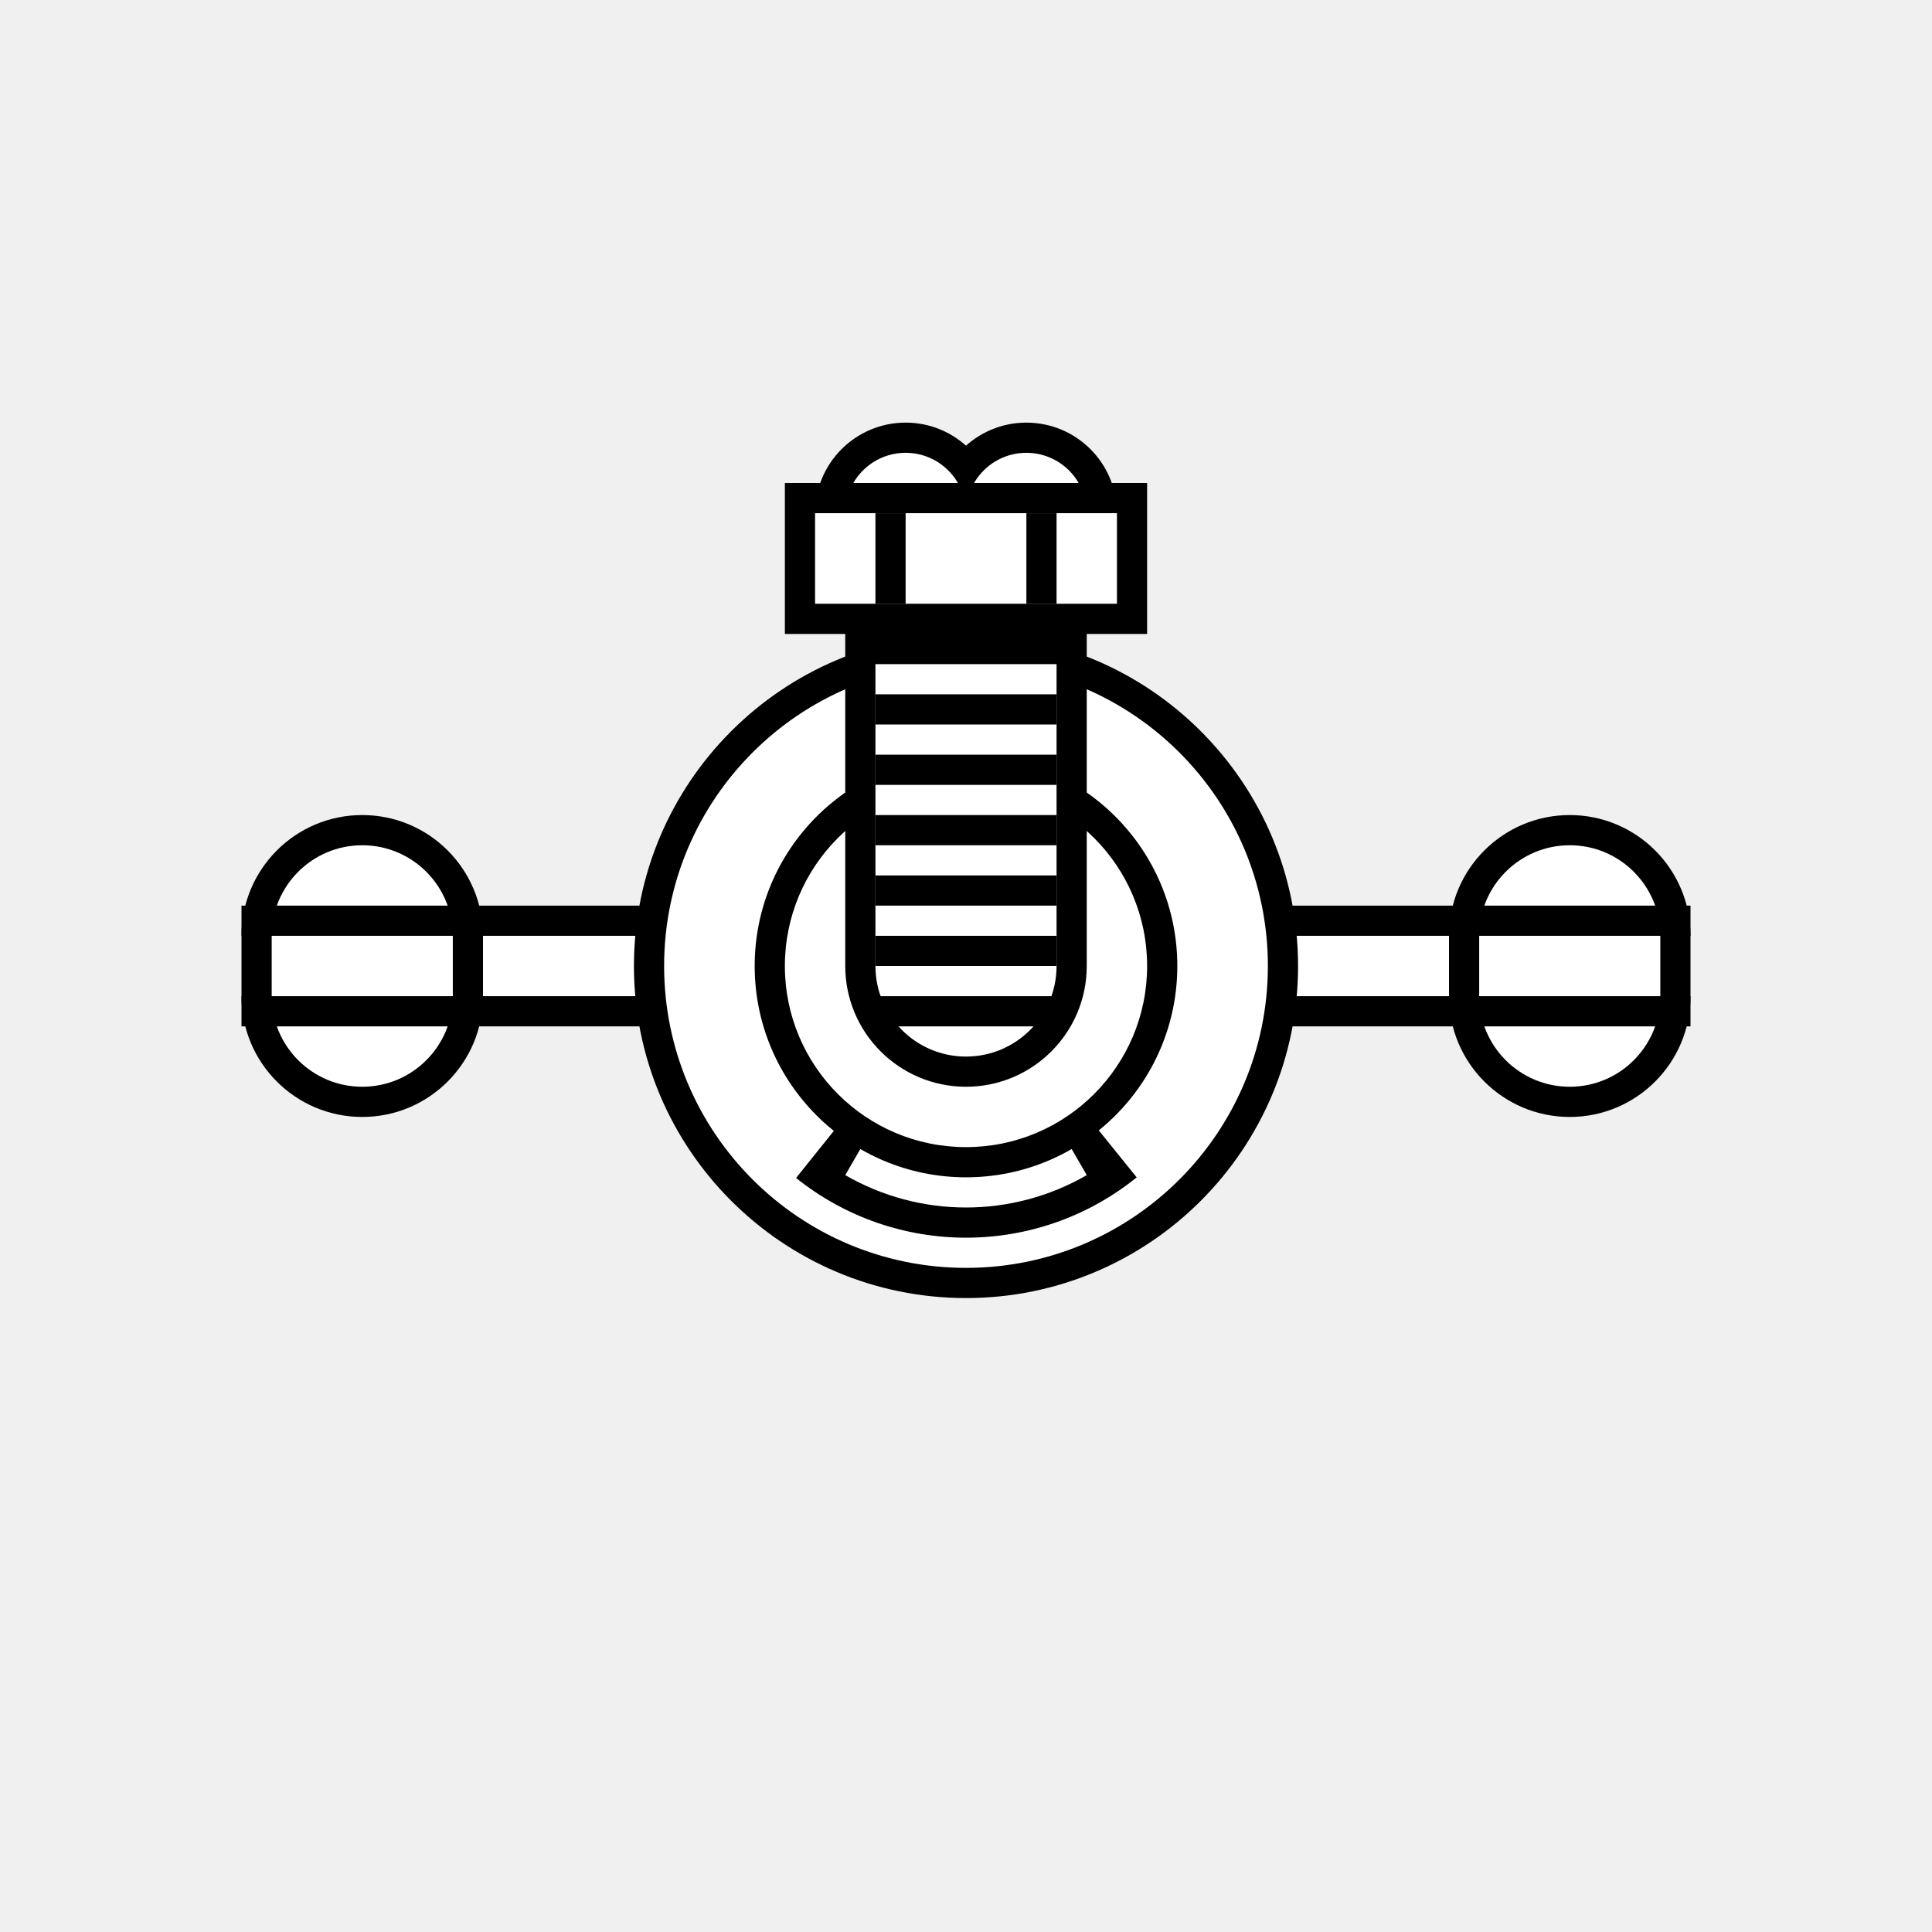
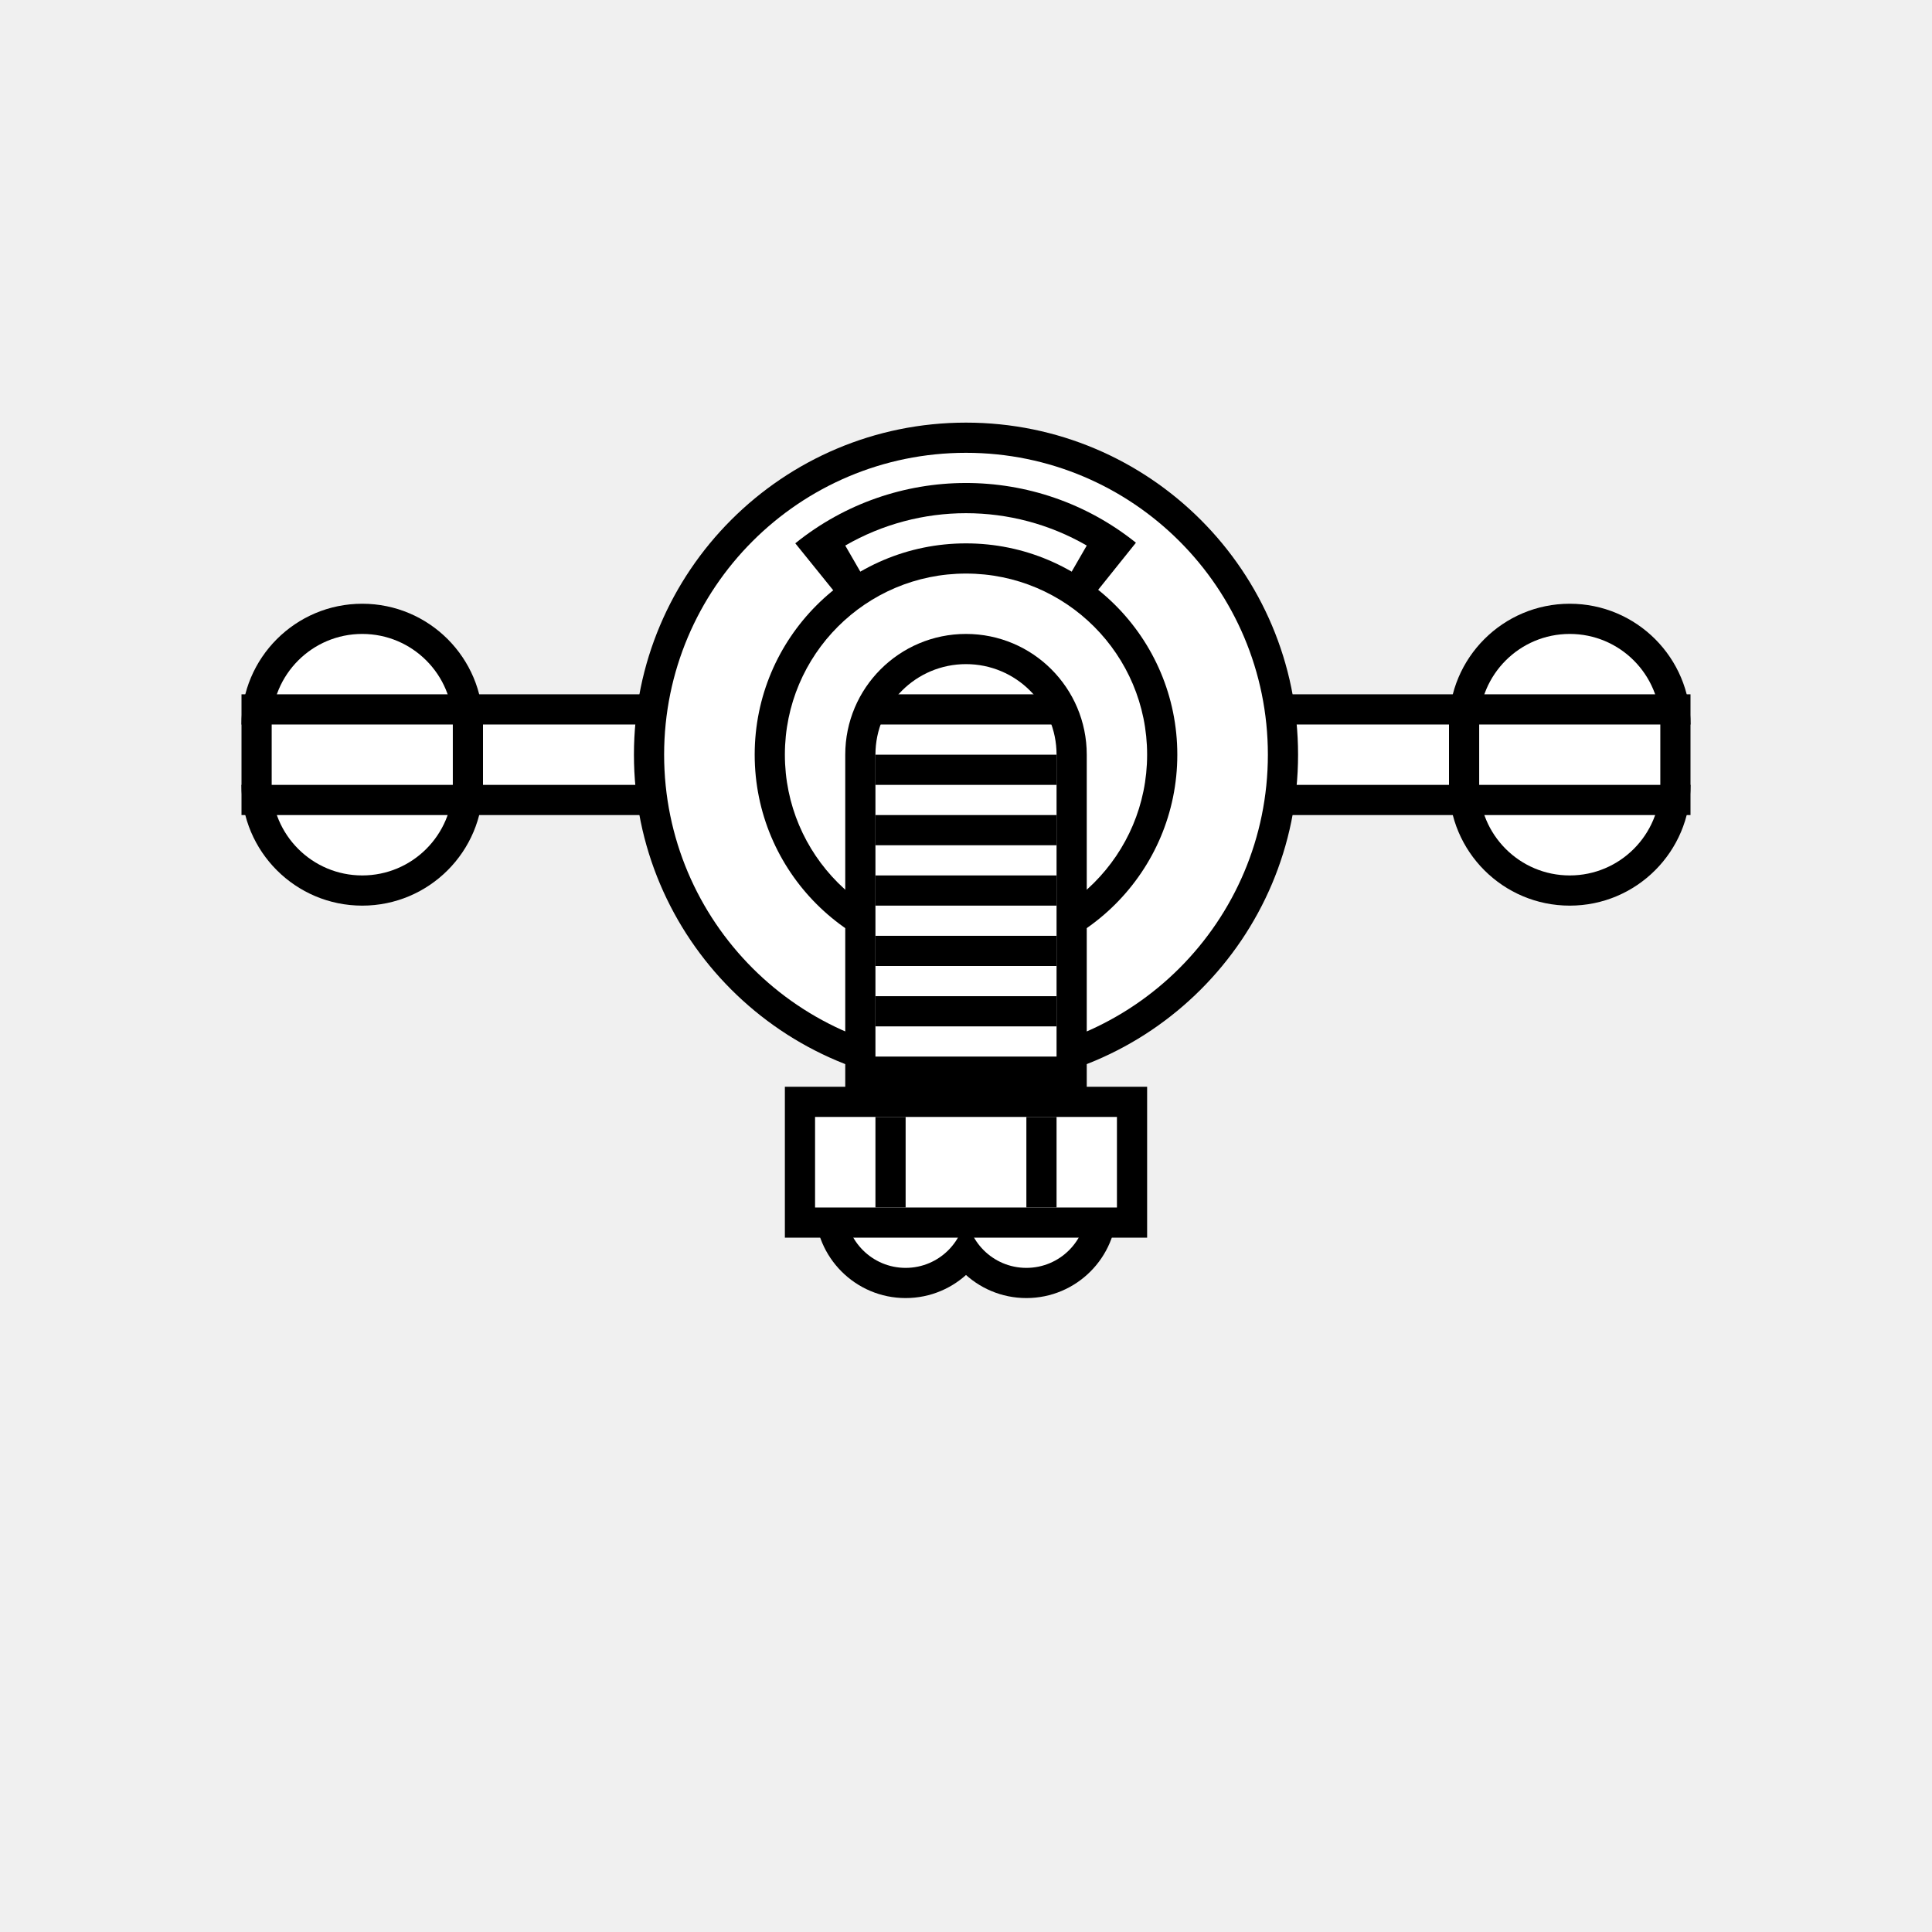
<svg xmlns="http://www.w3.org/2000/svg" id="svg2" version="1.1" width="64" height="64">
  <defs id="defs6" />
-   <path style="fill:#000000;fill-opacity:1;stroke:none" id="path3914" d="m 38,11 a 3,3 0 1 1 -6,0 3,3 0 1 1 6,0 z" transform="translate(-1,6)" />
-   <path transform="translate(-5,6)" d="m 38,11 a 3,3 0 1 1 -6,0 3,3 0 1 1 6,0 z" id="path3916" style="fill:#000000;fill-opacity:1;stroke:none" />
-   <rect style="fill:#000000;fill-opacity:1;stroke:none" id="rect3824" width="32" height="4" x="16" y="30" />
-   <rect y="31" x="16" height="2" width="32" id="rect3826" style="fill:#ffffff;fill-opacity:1;stroke:none" />
-   <g id="g3761">
-     <path transform="translate(-1,-3)" d="m 44,35 a 11,11 0 1 1 -22,0 11,11 0 1 1 22,0 z" id="path2989" style="fill:#000000;fill-opacity:1;stroke:none" />
-     <path style="fill:#ffffff;fill-opacity:1;stroke:none" id="path2991" d="m 43,35 a 10,10 0 1 1 -20,0 10,10 0 1 1 20,0 z" transform="translate(-1,-3)" />
+   <path style="fill:#000000;fill-opacity:1;stroke:none" id="path3775" d="M 0,0 A 0,0 0 1 1 0,0 0,0 0 1 1 0,0 z" />
+   <g id="g3023" transform="matrix(-1,0,0,-1,64,57)">
+     <path transform="translate(-1,6)" d="m 38,11 c 0,1.657 -1.343,3 -3,3 -1.657,0 -3,-1.343 -3,-3 0,-1.657 1.343,-3 3,-3 1.657,0 3,1.343 3,3 z" id="path3914" style="fill:#000000;fill-opacity:1;stroke:none" />
+     <path style="fill:#000000;fill-opacity:1;stroke:none" id="path3916" d="m 38,11 c 0,1.657 -1.343,3 -3,3 -1.657,0 -3,-1.343 -3,-3 0,-1.657 1.343,-3 3,-3 1.657,0 3,1.343 3,3 z" transform="translate(-5,6)" />
+     <rect y="30" x="16" height="4" width="32" id="rect3824" style="fill:#000000;fill-opacity:1;stroke:none" />
+     <rect style="fill:#ffffff;fill-opacity:1;stroke:none" id="rect3826" width="32" height="2" x="16" y="31" />
+     <g id="g3761">
+       <path style="fill:#000000;fill-opacity:1;stroke:none" id="path2989" d="m 44,35 c 0,6.075 -4.925,11 -11,11 -6.075,0 -11,-4.925 -11,-11 0,-6.075 4.925,-11 11,-11 6.075,0 11,4.925 11,11 z" transform="translate(-1,-3)" />
+       <path transform="translate(-1,-3)" d="m 43,35 c 0,5.523 -4.477,10 -10,10 -5.523,0 -10,-4.477 -10,-10 0,-5.523 4.477,-10 10,-10 5.523,0 10,4.477 10,10 z" id="path2991" style="fill:#ffffff;fill-opacity:1;stroke:none" />
+     </g>
+     <path style="fill:#000000;fill-opacity:1;stroke:none" id="path3784" d="m 37.655,23.002 c -3.29,2.657 -7.985,2.665 -11.284,0.02 L 32,16 z" transform="translate(0,16)" />
+     <path transform="translate(0,16)" d="m 36,22.928 c -2.475,1.429 -5.525,1.429 -8,0 L 32,16 z" id="path3778" style="fill:#ffffff;fill-opacity:1;stroke:none" />
+     <path transform="translate(0,16)" d="m 39,16 c 0,3.866 -3.134,7 -7,7 -3.866,0 -7,-3.134 -7,-7 0,-3.866 3.134,-7 7,-7 3.866,0 7,3.134 7,7 z" id="path2998" style="fill:#000000;fill-opacity:1;stroke:none" />
+     <path style="fill:#ffffff;fill-opacity:1;stroke:none" id="path3000" d="m 38,16 c 0,3.314 -2.686,6 -6,6 -3.314,0 -6,-2.686 -6,-6 0,-3.314 2.686,-6 6,-6 3.314,0 6,2.686 6,6 z" transform="translate(0,16)" />
+     <g transform="translate(1.0000002e-8,-1)" id="g3855">
+       <path transform="matrix(0.8571429,0,0,0.8571429,2.142857,8.428571)" d="m 6.833,27.5 c 10e-8,-2.577 2.089,-4.667 4.667,-4.667 2.577,1e-6 4.667,2.089 4.667,4.667 L 11.5,27.5 z" id="path3853" style="fill:#000000;fill-opacity:1;stroke:none" />
+       <path style="fill:#ffffff;fill-opacity:1;stroke:none" id="path3847" d="m 8,27.5 c 10e-8,-1.933 1.567,-3.5 3.5,-3.5 1.933,0 3.5,1.567 3.5,3.5 l -3.5,0 z" transform="matrix(0.8571429,0,0,0.8571429,2.142857,8.428571)" />
+     </g>
+     <g id="g3867" transform="matrix(1,0,0,-1,1.0000001e-8,65)">
+       <path style="fill:#000000;fill-opacity:1;stroke:none" id="path3869" d="m 6.833,27.5 c 10e-8,-2.577 2.089,-4.667 4.667,-4.667 2.577,1e-6 4.667,2.089 4.667,4.667 L 11.5,27.5 z" transform="matrix(0.8571429,0,0,0.8571429,2.142857,8.428571)" />
+       <path transform="matrix(0.8571429,0,0,0.8571429,2.142857,8.428571)" d="m 8,27.5 c 10e-8,-1.933 1.567,-3.5 3.5,-3.5 1.933,0 3.5,1.567 3.5,3.5 l -3.5,0 z" id="path3871" style="fill:#ffffff;fill-opacity:1;stroke:none" />
+     </g>
+     <rect y="30" x="8" height="4" width="8" id="rect3841" style="fill:#000000;fill-opacity:1;stroke:none" />
+     <rect style="fill:#ffffff;fill-opacity:1;stroke:none" id="rect3843" width="6" height="2" x="9" y="31" />
+     <g id="g3873" transform="translate(40,-1)">
+       <path style="fill:#000000;fill-opacity:1;stroke:none" id="path3875" d="m 6.833,27.5 c 10e-8,-2.577 2.089,-4.667 4.667,-4.667 2.577,1e-6 4.667,2.089 4.667,4.667 L 11.5,27.5 z" transform="matrix(0.8571429,0,0,0.8571429,2.142857,8.428571)" />
+       <path transform="matrix(0.8571429,0,0,0.8571429,2.142857,8.428571)" d="m 8,27.5 c 10e-8,-1.933 1.567,-3.5 3.5,-3.5 1.933,0 3.5,1.567 3.5,3.5 l -3.5,0 z" id="path3877" style="fill:#ffffff;fill-opacity:1;stroke:none" />
+     </g>
+     <g transform="matrix(1,0,0,-1,40,65)" id="g3883">
+       <path transform="matrix(0.8571429,0,0,0.8571429,2.142857,8.428571)" d="m 6.833,27.5 c 10e-8,-2.577 2.089,-4.667 4.667,-4.667 2.577,1e-6 4.667,2.089 4.667,4.667 L 11.5,27.5 z" id="path3885" style="fill:#000000;fill-opacity:1;stroke:none" />
+       <path style="fill:#ffffff;fill-opacity:1;stroke:none" id="path3887" d="m 8,27.5 c 10e-8,-1.933 1.567,-3.5 3.5,-3.5 1.933,0 3.5,1.567 3.5,3.5 l -3.5,0 z" transform="matrix(0.8571429,0,0,0.8571429,2.142857,8.428571)" />
+     </g>
+     <rect style="fill:#000000;fill-opacity:1;stroke:none" id="rect3879" width="8" height="4" x="48" y="30" />
+     <rect y="31" x="49" height="2" width="6" id="rect3881" style="fill:#ffffff;fill-opacity:1;stroke:none" />
+     <path style="fill:#ffffff;fill-opacity:1;stroke:none" id="path3939" d="m 37,11 c 0,1.105 -0.895,2 -2,2 -1.105,0 -2,-0.895 -2,-2 0,-1.105 0.895,-2 2,-2 1.105,0 2,0.895 2,2 z" transform="translate(-1,6)" />
+     <path transform="translate(-5,6)" d="m 37,11 c 0,1.105 -0.895,2 -2,2 -1.105,0 -2,-0.895 -2,-2 0,-1.105 0.895,-2 2,-2 1.105,0 2,0.895 2,2 z" id="path3934" style="fill:#ffffff;fill-opacity:1;stroke:none" />
+     <path id="rect3889" d="m 26,16 0,5 2,0 0,11 c 0,2.209 1.791,4 4,4 2.209,0 4,-1.791 4,-4 l 0,-11 2,0 0,-5 -12,0 z" style="fill:#000000;fill-opacity:1;stroke:none" />
+     <path id="rect3898" d="m 29,22 0,10 c 0,1.657 1.343,3 3,3 1.657,0 3,-1.343 3,-3 l 0,-10 z" style="fill:#ffffff;fill-opacity:1;stroke:none" />
+     <rect style="fill:#ffffff;fill-opacity:1;stroke:none" id="rect3906" width="10" height="3" x="27" y="17" />
+     <rect y="17" x="29" height="3" width="1" id="rect3910" style="fill:#000000;fill-opacity:1;stroke:none" />
+     <rect style="fill:#000000;fill-opacity:1;stroke:none" id="rect3912" width="1" height="3" x="34" y="17" />
+     <rect style="fill:#000000;fill-opacity:1;stroke:none" id="rect3922" width="6" height="1" x="29" y="23" />
+     <rect y="25" x="29" height="1" width="6" id="rect3924" style="fill:#000000;fill-opacity:1;stroke:none" />
+     <rect style="fill:#000000;fill-opacity:1;stroke:none" id="rect3926" width="6" height="1" x="29" y="27" />
+     <rect y="29" x="29" height="1" width="6" id="rect3928" style="fill:#000000;fill-opacity:1;stroke:none" />
+     <rect style="fill:#000000;fill-opacity:1;stroke:none" id="rect3930" width="6" height="1" x="29" y="31" />
+     <rect y="33" x="29" height="1" width="6" id="rect3932" style="fill:#000000;fill-opacity:1;stroke:none" />
  </g>
-   <path style="fill:#000000;fill-opacity:1;stroke:none" id="path3775" d="M 0,0 A 0,0 0 1 1 0,0 0,0 0 1 1 0,0 z" />
-   <path transform="translate(0,16)" d="m 37.655,23.002 a 9,9 0 0 1 -11.284,0.02 L 32,16 z" id="path3784" style="fill:#000000;fill-opacity:1;stroke:none" />
-   <path style="fill:#ffffff;fill-opacity:1;stroke:none" id="path3778" d="m 36,22.928 a 8,8 0 0 1 -8,0 L 32,16 z" transform="translate(0,16)" />
-   <path style="fill:#000000;fill-opacity:1;stroke:none" id="path2998" d="m 39,16 a 7,7 0 1 1 -14,0 7,7 0 1 1 14,0 z" transform="translate(0,16)" />
-   <path transform="translate(0,16)" d="m 38,16 a 6,6 0 1 1 -12,0 6,6 0 1 1 12,0 z" id="path3000" style="fill:#ffffff;fill-opacity:1;stroke:none" />
-   <g id="g3855" transform="translate(1.0000002e-8,-1)">
-     <path style="fill:#000000;fill-opacity:1;stroke:none" id="path3853" d="m 6.833,27.5 c 10e-8,-2.577 2.089,-4.667 4.667,-4.667 2.577,1e-6 4.667,2.089 4.667,4.667 L 11.5,27.5 z" transform="matrix(0.8571429,0,0,0.8571429,2.142857,8.428571)" />
-     <path transform="matrix(0.8571429,0,0,0.8571429,2.142857,8.428571)" d="m 8,27.5 c 10e-8,-1.933 1.567,-3.5 3.5,-3.5 1.933,0 3.5,1.567 3.5,3.5 l -3.5,0 z" id="path3847" style="fill:#ffffff;fill-opacity:1;stroke:none" />
-   </g>
-   <g transform="matrix(1,0,0,-1,1.0000001e-8,65)" id="g3867">
-     <path transform="matrix(0.8571429,0,0,0.8571429,2.142857,8.428571)" d="m 6.833,27.5 c 10e-8,-2.577 2.089,-4.667 4.667,-4.667 2.577,1e-6 4.667,2.089 4.667,4.667 L 11.5,27.5 z" id="path3869" style="fill:#000000;fill-opacity:1;stroke:none" />
-     <path style="fill:#ffffff;fill-opacity:1;stroke:none" id="path3871" d="m 8,27.5 c 10e-8,-1.933 1.567,-3.5 3.5,-3.5 1.933,0 3.5,1.567 3.5,3.5 l -3.5,0 z" transform="matrix(0.8571429,0,0,0.8571429,2.142857,8.428571)" />
-   </g>
-   <rect style="fill:#000000;fill-opacity:1;stroke:none" id="rect3841" width="8" height="4" x="8" y="30" />
-   <rect y="31" x="9" height="2" width="6" id="rect3843" style="fill:#ffffff;fill-opacity:1;stroke:none" />
-   <g transform="translate(40,-1)" id="g3873">
-     <path transform="matrix(0.8571429,0,0,0.8571429,2.142857,8.428571)" d="m 6.833,27.5 c 10e-8,-2.577 2.089,-4.667 4.667,-4.667 2.577,1e-6 4.667,2.089 4.667,4.667 L 11.5,27.5 z" id="path3875" style="fill:#000000;fill-opacity:1;stroke:none" />
-     <path style="fill:#ffffff;fill-opacity:1;stroke:none" id="path3877" d="m 8,27.5 c 10e-8,-1.933 1.567,-3.5 3.5,-3.5 1.933,0 3.5,1.567 3.5,3.5 l -3.5,0 z" transform="matrix(0.8571429,0,0,0.8571429,2.142857,8.428571)" />
-   </g>
-   <g id="g3883" transform="matrix(1,0,0,-1,40,65)">
-     <path style="fill:#000000;fill-opacity:1;stroke:none" id="path3885" d="m 6.833,27.5 c 10e-8,-2.577 2.089,-4.667 4.667,-4.667 2.577,1e-6 4.667,2.089 4.667,4.667 L 11.5,27.5 z" transform="matrix(0.8571429,0,0,0.8571429,2.142857,8.428571)" />
-     <path transform="matrix(0.8571429,0,0,0.8571429,2.142857,8.428571)" d="m 8,27.5 c 10e-8,-1.933 1.567,-3.5 3.5,-3.5 1.933,0 3.5,1.567 3.5,3.5 l -3.5,0 z" id="path3887" style="fill:#ffffff;fill-opacity:1;stroke:none" />
-   </g>
-   <rect y="30" x="48" height="4" width="8" id="rect3879" style="fill:#000000;fill-opacity:1;stroke:none" />
-   <rect style="fill:#ffffff;fill-opacity:1;stroke:none" id="rect3881" width="6" height="2" x="49" y="31" />
-   <path transform="translate(-1,6)" d="m 37,11 a 2,2 0 1 1 -4,0 2,2 0 1 1 4,0 z" id="path3939" style="fill:#ffffff;fill-opacity:1;stroke:none" />
-   <path style="fill:#ffffff;fill-opacity:1;stroke:none" id="path3934" d="m 37,11 a 2,2 0 1 1 -4,0 2,2 0 1 1 4,0 z" transform="translate(-5,6)" />
-   <path style="fill:#000000;fill-opacity:1;stroke:none" d="M 26 16 L 26 21 L 28 21 L 28 32 C 28 34.209 29.791 36 32 36 C 34.209 36 36 34.209 36 32 L 36 21 L 38 21 L 38 16 L 26 16 z " id="rect3889" />
-   <path style="fill:#ffffff;fill-opacity:1;stroke:none" d="m 29,22 0,10 c 0,1.657 1.343,3 3,3 1.657,0 3,-1.343 3,-3 l 0,-10 z" id="rect3898" />
-   <rect y="17" x="27" height="3" width="10" id="rect3906" style="fill:#ffffff;fill-opacity:1;stroke:none" />
-   <rect style="fill:#000000;fill-opacity:1;stroke:none" id="rect3910" width="1" height="3" x="29" y="17" />
-   <rect y="17" x="34" height="3" width="1" id="rect3912" style="fill:#000000;fill-opacity:1;stroke:none" />
-   <rect y="23" x="29" height="1" width="6" id="rect3922" style="fill:#000000;fill-opacity:1;stroke:none" />
-   <rect style="fill:#000000;fill-opacity:1;stroke:none" id="rect3924" width="6" height="1" x="29" y="25" />
-   <rect y="27" x="29" height="1" width="6" id="rect3926" style="fill:#000000;fill-opacity:1;stroke:none" />
-   <rect style="fill:#000000;fill-opacity:1;stroke:none" id="rect3928" width="6" height="1" x="29" y="29" />
-   <rect y="31" x="29" height="1" width="6" id="rect3930" style="fill:#000000;fill-opacity:1;stroke:none" />
-   <rect style="fill:#000000;fill-opacity:1;stroke:none" id="rect3932" width="6" height="1" x="29" y="33" />
</svg>
